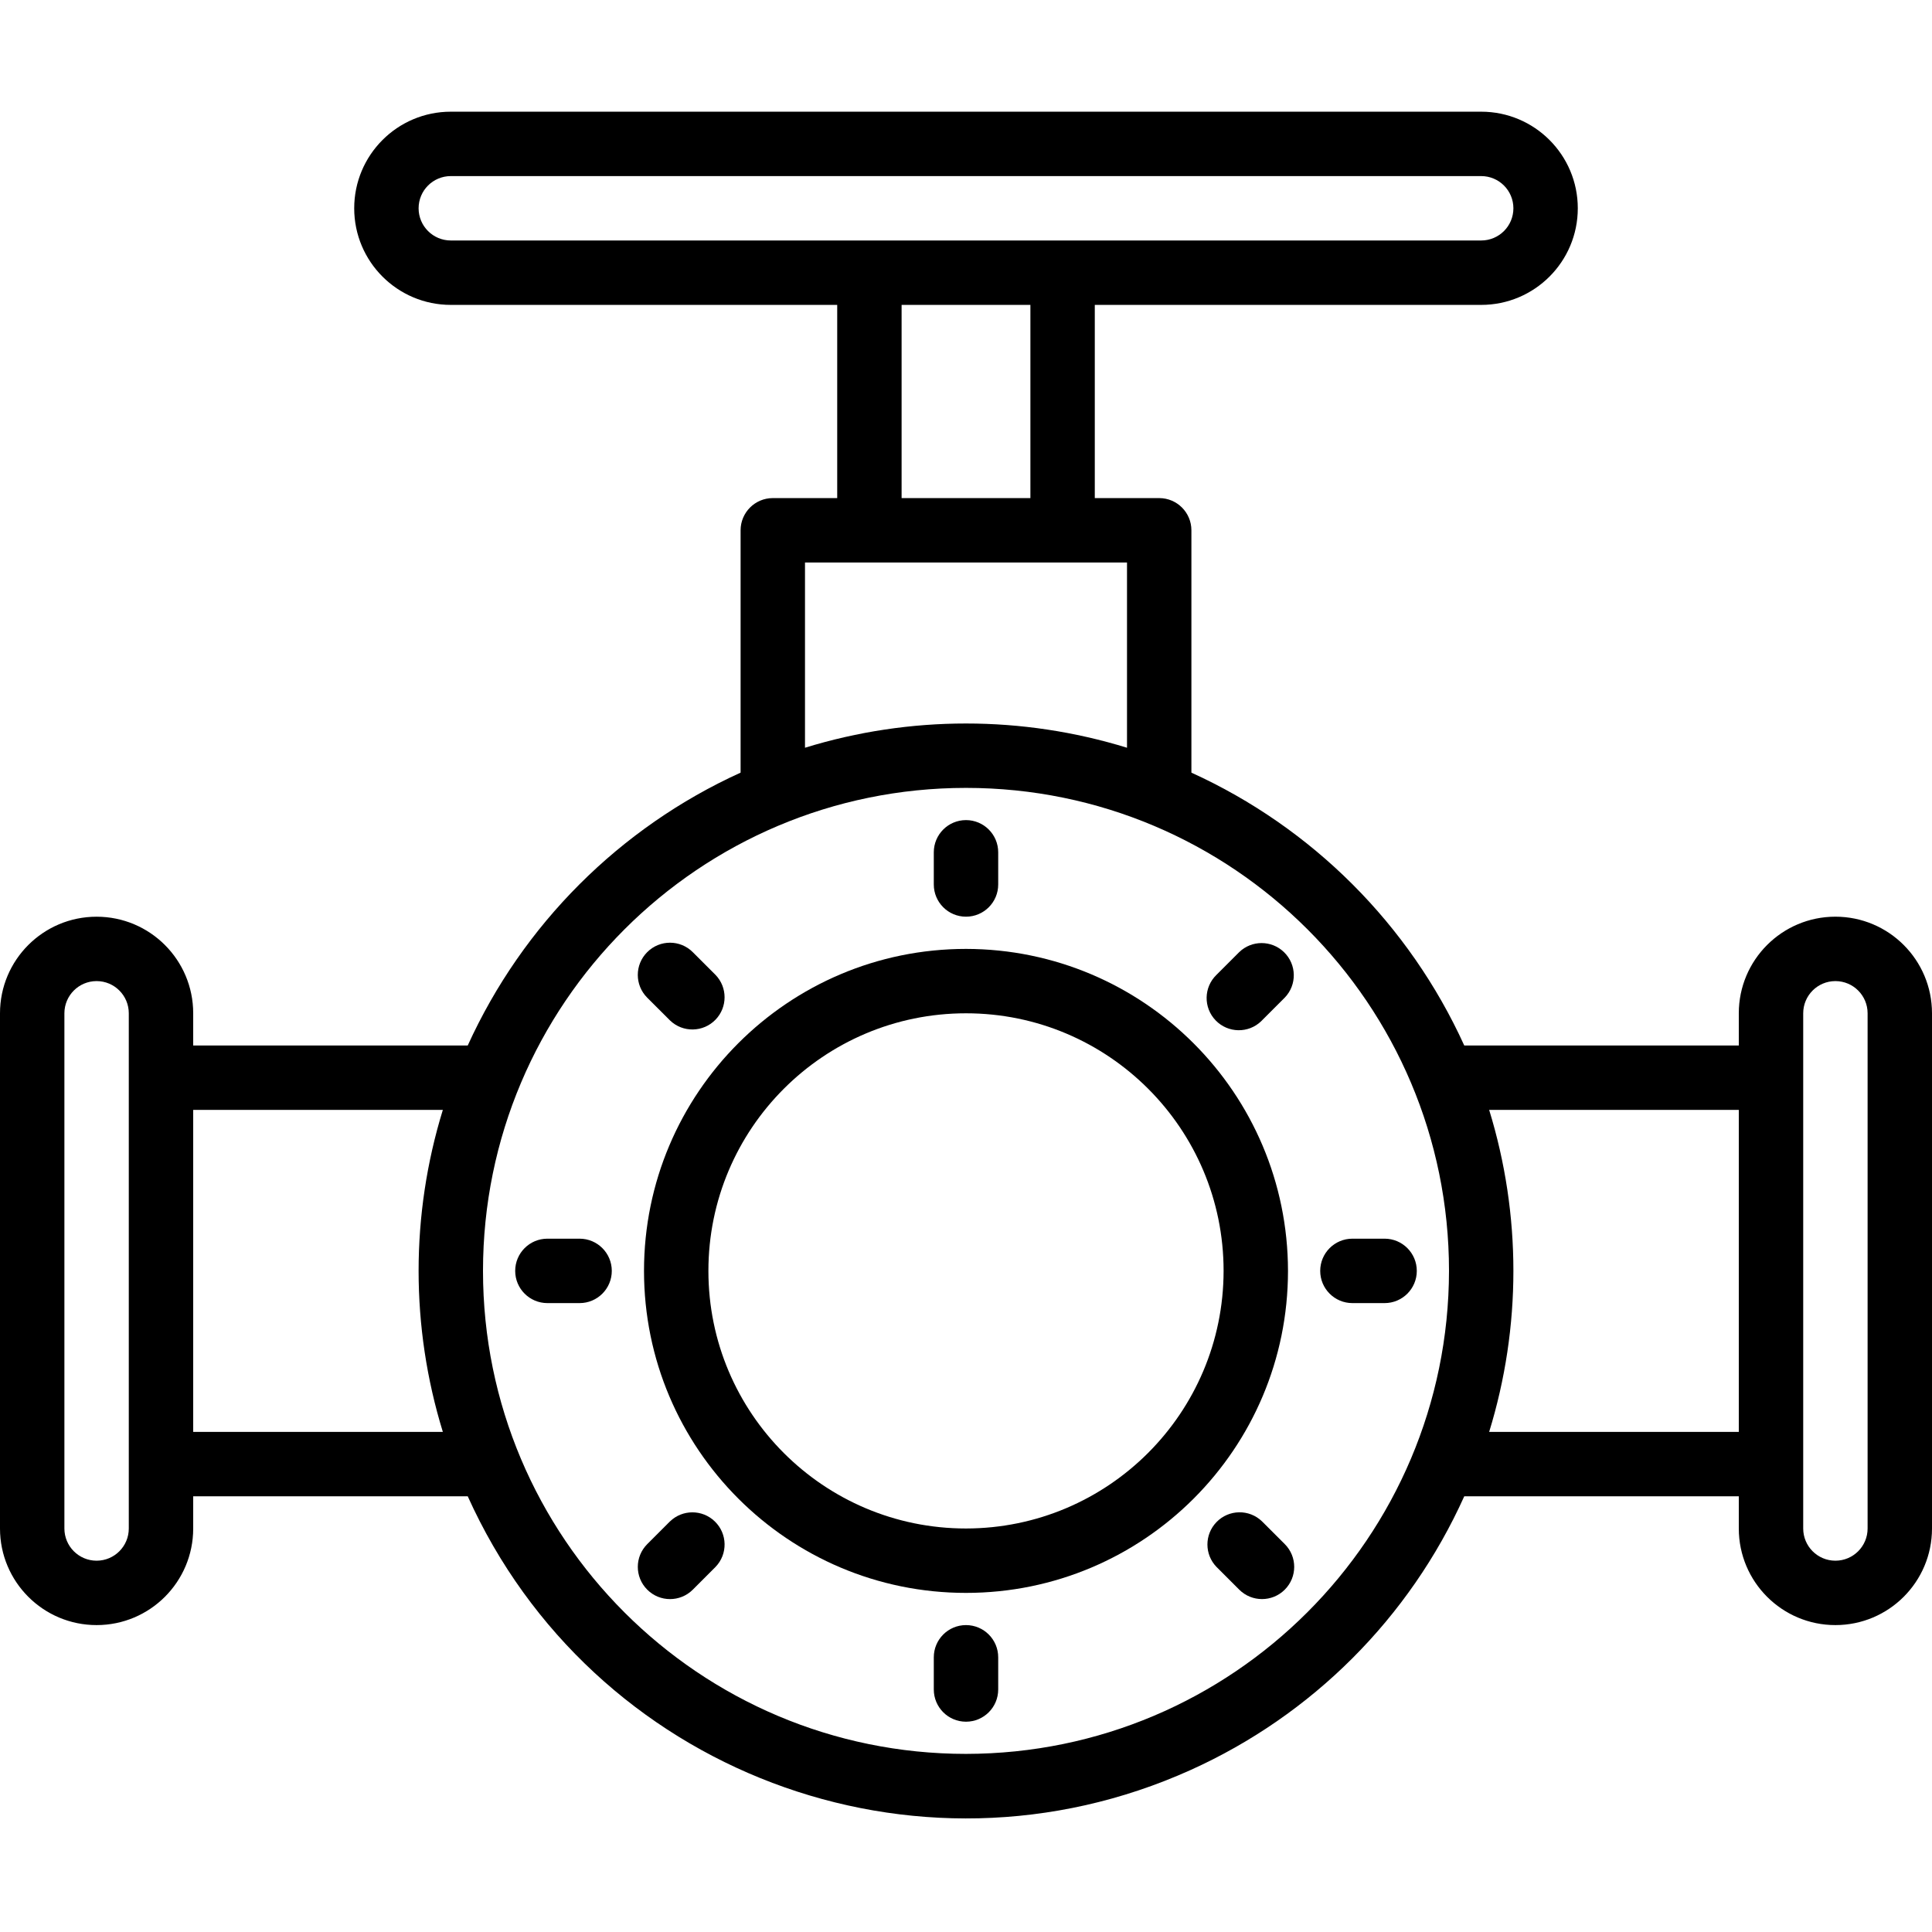
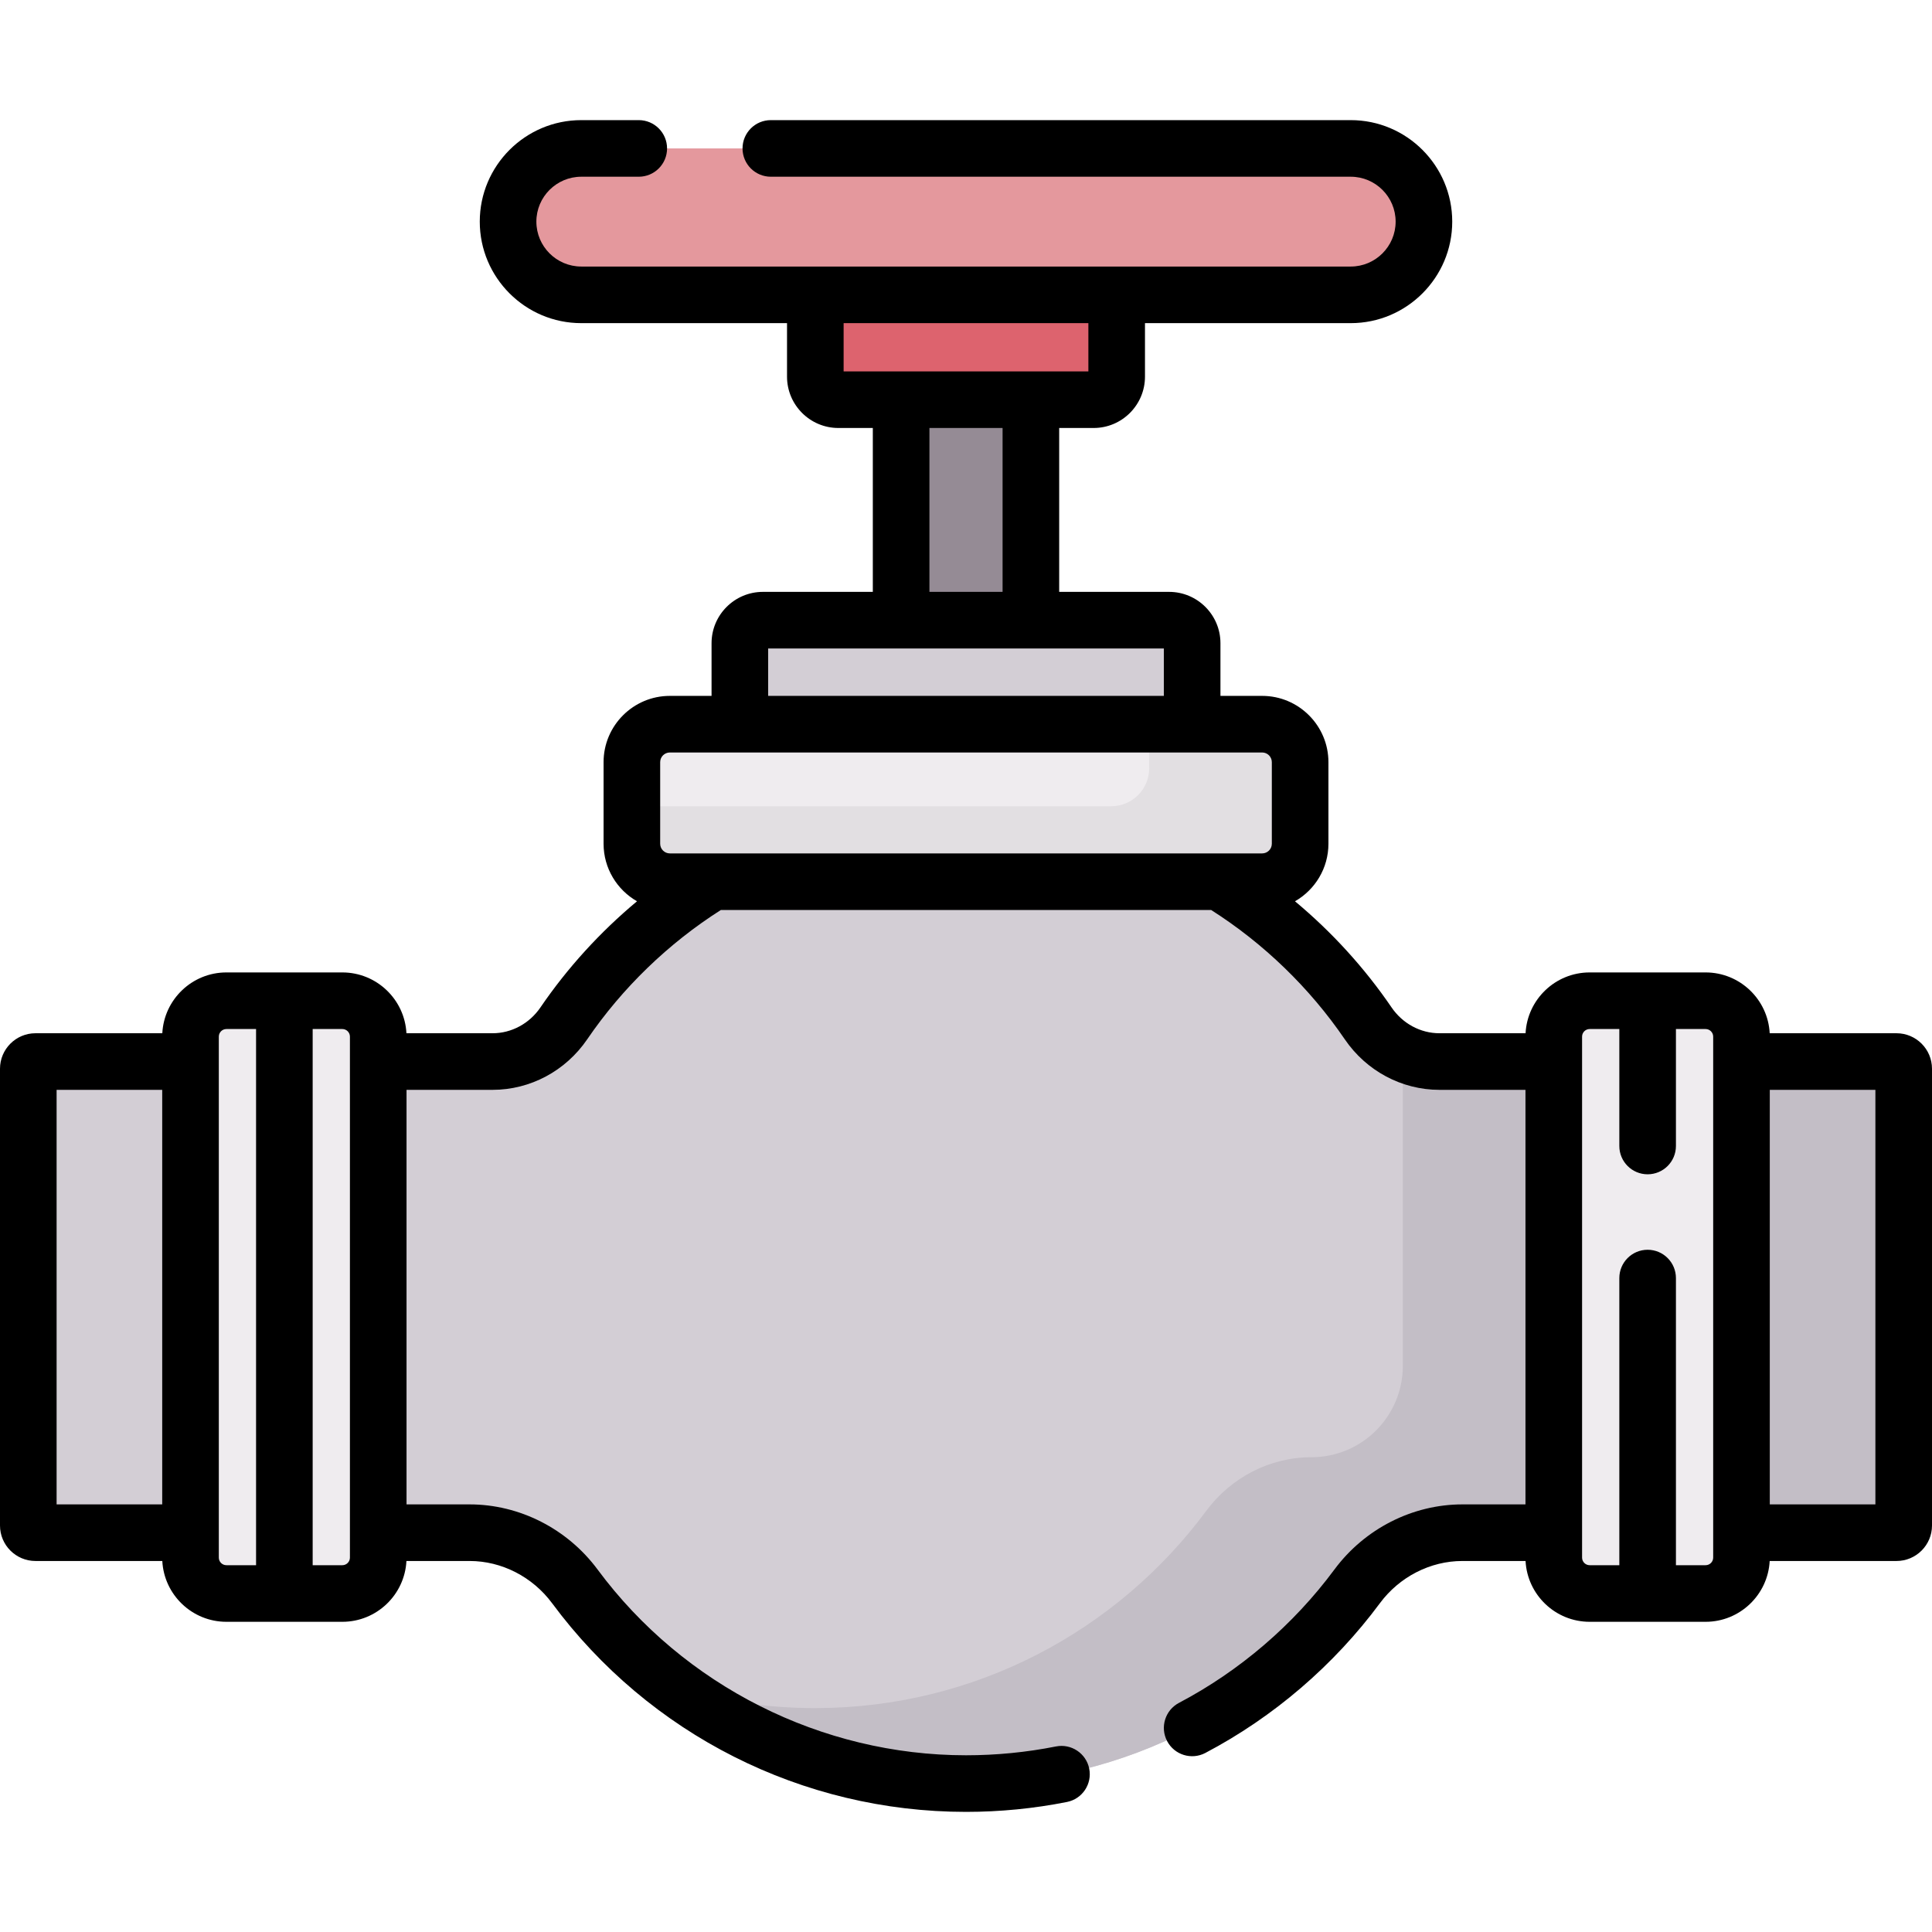
- <svg xmlns="http://www.w3.org/2000/svg" height="640pt" version="1.1" viewBox="0 -37 640 640" width="640pt">
-   <g id="surface1">
-     <path d="M 320 277.336 C 261.09 277.336 213.336 325.086 213.336 384 C 213.336 442.91 261.09 490.668 320 490.668 C 378.91 490.668 426.664 442.91 426.664 384 C 426.602 325.117 378.883 277.398 320 277.336 Z M 320 469.332 C 272.871 469.332 234.668 431.129 234.668 384 C 234.668 336.871 272.871 298.668 320 298.668 C 367.129 298.668 405.332 336.871 405.332 384 C 405.277 431.102 367.105 469.281 320 469.332 Z M 320 469.332 " style=" stroke:none;fill-rule:nonzero;fill:rgb(0%,0%,0%);fill-opacity:1;" />
-     <path d="M 320 266.664 C 325.891 266.664 330.668 261.891 330.668 256 L 330.668 245.332 C 330.668 239.445 325.891 234.668 320 234.668 C 314.109 234.668 309.332 239.445 309.332 245.332 L 309.332 256 C 309.332 261.891 314.109 266.664 320 266.664 Z M 320 266.664 " style=" stroke:none;fill-rule:nonzero;fill:rgb(0%,0%,0%);fill-opacity:1;" />
-     <path d="M 410.508 278.398 L 402.965 285.941 C 398.73 290.035 398.613 296.789 402.703 301.023 C 406.797 305.258 413.551 305.375 417.789 301.285 C 417.875 301.203 417.965 301.113 418.047 301.023 L 425.59 293.48 C 429.684 289.242 429.566 282.492 425.328 278.398 C 421.195 274.406 414.641 274.406 410.508 278.398 Z M 410.508 278.398 " style=" stroke:none;fill-rule:nonzero;fill:rgb(0%,0%,0%);fill-opacity:1;" />
-     <path d="M 458.668 373.328 L 448 373.328 C 442.109 373.328 437.336 378.109 437.336 384 C 437.336 389.891 442.109 394.668 448 394.668 L 458.668 394.668 C 464.555 394.668 469.332 389.891 469.332 384 C 469.332 378.109 464.555 373.328 458.668 373.328 Z M 458.668 373.328 " style=" stroke:none;fill-rule:nonzero;fill:rgb(0%,0%,0%);fill-opacity:1;" />
-     <path d="M 418.047 466.961 C 413.812 462.871 407.055 462.988 402.965 467.227 C 398.977 471.363 398.977 477.914 402.965 482.047 L 410.508 489.59 C 414.672 493.754 421.426 493.758 425.594 489.594 C 429.762 485.43 429.766 478.676 425.602 474.508 Z M 418.047 466.961 " style=" stroke:none;fill-rule:nonzero;fill:rgb(0%,0%,0%);fill-opacity:1;" />
-     <path d="M 320 501.332 C 314.109 501.332 309.332 506.109 309.332 512 L 309.332 522.664 C 309.332 528.559 314.109 533.336 320 533.336 C 325.891 533.336 330.668 528.559 330.668 522.664 L 330.668 512 C 330.668 506.109 325.891 501.332 320 501.332 Z M 320 501.332 " style=" stroke:none;fill-rule:nonzero;fill:rgb(0%,0%,0%);fill-opacity:1;" />
-     <path d="M 221.953 466.961 L 214.41 474.508 C 210.242 478.672 210.238 485.426 214.406 489.594 C 218.57 493.758 225.328 493.766 229.492 489.602 L 237.035 482.055 C 241.129 477.82 241.012 471.07 236.773 466.977 C 232.641 462.984 226.086 462.984 221.953 466.977 Z M 221.953 466.961 " style=" stroke:none;fill-rule:nonzero;fill:rgb(0%,0%,0%);fill-opacity:1;" />
-     <path d="M 192 373.328 L 181.332 373.328 C 175.438 373.328 170.664 378.109 170.664 384 C 170.664 389.891 175.438 394.668 181.332 394.668 L 192 394.668 C 197.891 394.668 202.664 389.891 202.664 384 C 202.664 378.109 197.891 373.328 192 373.328 Z M 192 373.328 " style=" stroke:none;fill-rule:nonzero;fill:rgb(0%,0%,0%);fill-opacity:1;" />
-     <path d="M 221.953 301.035 C 226.188 305.125 232.945 305.008 237.035 300.773 C 241.023 296.641 241.023 290.082 237.035 285.953 L 229.492 278.414 C 225.328 274.242 218.574 274.242 214.406 278.402 C 210.238 282.57 210.234 289.328 214.398 293.492 Z M 221.953 301.035 " style=" stroke:none;fill-rule:nonzero;fill:rgb(0%,0%,0%);fill-opacity:1;" />
-     <path d="M 608 266.664 C 590.328 266.664 576 280.992 576 298.668 L 576 309.332 L 485.055 309.332 C 466.832 269.277 434.723 237.168 394.668 218.945 L 394.668 138.668 C 394.668 132.773 389.891 128 384 128 L 362.664 128 L 362.664 64 L 490.664 64 C 508.34 64 522.664 49.672 522.664 32 C 522.664 14.328 508.34 0 490.664 0 L 149.332 0 C 131.66 0 117.336 14.328 117.336 32 C 117.336 49.672 131.66 64 149.332 64 L 277.336 64 L 277.336 128 L 256 128 C 250.109 128 245.332 132.777 245.332 138.668 L 245.332 218.945 C 205.273 237.168 173.168 269.277 154.941 309.336 L 64 309.336 L 64 298.668 C 64 280.996 49.672 266.672 32 266.672 C 14.328 266.672 0 280.992 0 298.668 L 0 469.332 C 0 487.008 14.328 501.332 32 501.332 C 49.672 501.332 64 487.008 64 469.332 L 64 458.668 L 154.945 458.668 C 196.016 549.824 303.207 590.43 394.367 549.355 C 434.648 531.207 466.906 498.949 485.055 458.668 L 576 458.668 L 576 469.332 C 576 487.008 590.328 501.332 608 501.332 C 625.672 501.332 640 487.008 640 469.332 L 640 298.668 C 640 280.992 625.672 266.664 608 266.664 Z M 138.668 32 C 138.668 26.109 143.441 21.332 149.332 21.332 L 490.664 21.332 C 496.559 21.332 501.332 26.109 501.332 32 C 501.332 37.891 496.559 42.664 490.664 42.664 L 149.332 42.664 C 143.441 42.664 138.668 37.891 138.668 32 Z M 298.668 64 L 341.332 64 L 341.332 128 L 298.668 128 Z M 266.664 149.332 L 373.336 149.332 L 373.336 210.699 C 338.586 199.992 301.414 199.992 266.664 210.699 Z M 42.664 469.332 C 42.664 475.227 37.891 480 32 480 C 26.109 480 21.332 475.227 21.332 469.332 L 21.332 298.668 C 21.332 292.773 26.109 288 32 288 C 37.891 288 42.664 292.773 42.664 298.668 Z M 64 437.336 L 64 330.664 L 146.699 330.664 C 135.992 365.414 135.992 402.582 146.699 437.336 Z M 320 544 C 231.637 544 160 472.363 160 384 C 160 295.633 231.637 224 320 224 C 408.363 224 480 295.633 480 384 C 479.902 472.324 408.324 543.902 320 544 Z M 493.301 437.336 C 504.008 402.582 504.008 365.414 493.301 330.664 L 576 330.664 L 576 437.336 Z M 618.668 469.332 C 618.668 475.227 613.891 480 608 480 C 602.109 480 597.336 475.227 597.336 469.332 L 597.336 298.668 C 597.336 292.773 602.109 288 608 288 C 613.891 288 618.668 292.773 618.668 298.668 Z M 618.668 469.332 " style=" stroke:none;fill-rule:nonzero;fill:rgb(0%,0%,0%);fill-opacity:1;" />
-   </g>
+ <svg xmlns="http://www.w3.org/2000/svg" id="Capa_1" enable-background="new 0 0 512 512" height="512" viewBox="0 0 512 512" width="512">
+   <path d="m461.51 406.179h41.09c1.05 0 1.9-.851 1.9-1.9v-121.058c0-1.05-.851-1.9-1.9-1.9h-41.09z" fill="#c3bec6" />
+   <path d="m50.49 406.179h-41.09c-1.05 0-1.9-.851-1.9-1.9v-121.058c0-1.05.851-1.9 1.9-1.9h41.09z" fill="#d3ced5" />
+   <path d="m451.999 422.295h-30.721c-5.253 0-9.511-4.258-9.511-9.511v-138.068c0-5.253 4.258-9.511 9.511-9.511h30.721c5.253 0 9.511 4.258 9.511 9.511v138.068c0 5.253-4.258 9.511-9.511 9.511z" fill="#efecef" />
+   <path d="m167.454 223.6v-21.621c0-5.557 4.505-10.062 10.062-10.062h156.968c5.557 0 10.062 4.505 10.062 10.062v21.621c0 5.557-4.505 10.062-10.062 10.062h-156.968c-5.557 0-10.062-4.505-10.062-10.062z" fill="#efecef" />
+   <path d="m334.484 191.917h-29.938v11.683c0 5.557-4.505 10.062-10.062 10.062h-127.03v9.938c0 5.557 4.505 10.062 10.062 10.062h156.968c5.557 0 10.062-4.505 10.062-10.062v-21.621c0-5.557-4.505-10.062-10.062-10.062z" fill="#e2dfe2" />
+   <path d="m60.001 422.295h30.722c5.253 0 9.511-4.258 9.511-9.511v-138.068c0-5.253-4.258-9.511-9.511-9.511h-30.722c-5.253 0-9.511 4.258-9.511 9.511v138.068c0 5.253 4.258 9.511 9.511 9.511z" fill="#efecef" />
+   <path d="m315.931 191.917h-119.862v-21.46c0-3.372 2.733-6.105 6.105-6.105h107.652c3.371 0 6.105 2.733 6.105 6.105z" fill="#d3ced5" />
+   <path d="m216.069 78.136h79.861v21.68c0 3.372-2.733 6.105-6.105 6.105h-67.652c-3.372 0-6.105-2.733-6.105-6.105v-21.68z" fill="#dd636e" />
+   <path d="m238.807 105.921h34.386v58.432h-34.386z" fill="#958b95" />
+   <path d="m357.955 39.334h-203.91c-10.715 0-19.401 8.686-19.401 19.401s8.686 19.401 19.401 19.401h203.911c10.715 0 19.401-8.686 19.401-19.401s-8.687-19.401-19.402-19.401z" fill="#e4989d" />
+   <path d="m381.466 281.321c-7.593 0-14.609-3.847-18.887-10.12-10.326-15.14-23.793-27.965-39.464-37.54h-134.23c-15.671 9.574-29.138 22.4-39.464 37.54-4.278 6.272-11.295 10.12-18.887 10.12h-30.3v124.858h24.222c11.044 0 21.321 5.367 27.895 14.24 23.486 31.699 61.168 52.246 103.649 52.246s80.162-20.548 103.649-52.246c6.575-8.873 16.851-14.24 27.895-14.24h24.222v-124.858z" fill="#d3ced5" />
+   <path d="m381.466 281.321c-3.416 0-6.715-.779-9.7-2.207v82.843c0 13.378-10.845 24.222-24.222 24.222-11.044 0-21.321 5.367-27.895 14.24-23.486 31.699-61.168 52.246-103.649 52.246-12.758 0-25.083-1.854-36.721-5.306 21.437 15.9 47.981 25.306 76.721 25.306 42.481 0 80.162-20.548 103.649-52.246 6.575-8.873 16.851-14.24 27.895-14.24h24.222v-124.858z" fill="#c3bec6" />
+   <path d="m502.6 273.821h-33.612c-.467-8.966-7.909-16.117-16.988-16.117h-30.722c-9.08 0-16.521 7.151-16.987 16.117h-22.823c-5.023 0-9.768-2.559-12.691-6.846-7.137-10.464-15.814-19.979-25.589-28.125 5.289-3.03 8.86-8.73 8.86-15.25v-21.621c0-9.684-7.878-17.562-17.562-17.562h-11.054v-13.96c0-7.501-6.103-13.604-13.604-13.604h-29.133v-43.432h9.133c7.502 0 13.604-6.103 13.604-13.604v-14.181h54.524c14.833 0 26.901-12.068 26.901-26.901s-12.068-26.901-26.901-26.901h-153.678c-4.143 0-7.5 3.358-7.5 7.5s3.357 7.5 7.5 7.5h153.677c6.563 0 11.901 5.339 11.901 11.901s-5.339 11.901-11.901 11.901c-23.873 0-180.553 0-203.91 0-6.563 0-11.901-5.339-11.901-11.901s5.339-11.901 11.901-11.901h15.233c4.143 0 7.5-3.358 7.5-7.5s-3.357-7.5-7.5-7.5h-15.233c-14.833 0-26.901 12.068-26.901 26.901s12.068 26.901 26.901 26.901h54.524v14.181c0 7.501 6.103 13.604 13.604 13.604h9.133v43.432h-29.133c-7.502 0-13.604 6.103-13.604 13.604v13.96h-11.054c-9.684 0-17.562 7.878-17.562 17.562v21.621c0 6.52 3.571 12.221 8.86 15.25-9.775 8.146-18.453 17.661-25.589 28.125-2.924 4.287-7.668 6.846-12.691 6.846h-22.823c-.467-8.966-7.908-16.117-16.987-16.117h-30.722c-9.08 0-16.522 7.151-16.988 16.117h-33.613c-5.184 0-9.4 4.217-9.4 9.4v121.057c0 5.184 4.217 9.4 9.4 9.4h33.612c.467 8.966 7.909 16.117 16.988 16.117h30.722c9.08 0 16.521-7.151 16.987-16.117h16.746c8.494 0 16.67 4.189 21.869 11.205 25.736 34.736 66.246 55.283 109.676 55.283 9.006 0 18.011-.884 26.765-2.626 4.063-.809 6.7-4.757 5.892-8.82-.809-4.062-4.759-6.701-8.819-5.891-7.793 1.551-15.813 2.337-23.837 2.337-38.297 0-74.791-18.397-97.623-49.212-8.016-10.817-20.696-17.275-33.921-17.275h-16.722v-109.858h22.799c9.986 0 19.363-5.007 25.084-13.394 9.286-13.615 21.5-25.427 35.412-34.266h129.941c13.912 8.839 26.126 20.65 35.412 34.266 5.721 8.387 15.098 13.394 25.084 13.394h22.799v109.858h-16.722c-13.225 0-25.905 6.458-33.922 17.275-10.851 14.645-25.09 26.859-41.179 35.323-3.665 1.929-5.074 6.464-3.146 10.129 1.929 3.667 6.466 5.073 10.13 3.146 18.071-9.507 34.063-23.224 46.246-39.668 5.2-7.017 13.376-11.206 21.87-11.206h16.746c.467 8.966 7.908 16.117 16.987 16.117h30.722c9.08 0 16.522-7.151 16.988-16.117h33.614c5.184 0 9.4-4.217 9.4-9.4v-121.057c0-5.183-4.217-9.4-9.4-9.4zm-487.6 15h27.989v109.858h-27.989zm42.989 123.963c0-19.621 0-118.063 0-138.069 0-1.109.902-2.011 2.012-2.011h7.86v142.091h-7.86c-1.109 0-2.012-.902-2.012-2.011zm34.744 0c0 1.109-.902 2.011-2.011 2.011h-7.861v-142.091h7.861c1.108 0 2.011.902 2.011 2.011zm130.836-327.148h64.861v12.785c-20.658 0-45.993 0-64.861 0zm22.738 27.785h19.387v43.432h-19.387zm-42.738 58.432h104.861v12.564h-104.861zm-26.053 54.309c-1.412 0-2.562-1.149-2.562-2.562v-21.621c0-1.413 1.149-2.562 2.562-2.562h156.969c1.412 0 2.562 1.149 2.562 2.562v21.621c0 1.413-1.149 2.562-2.562 2.562-35.468 0-121.424 0-156.969 0zm276.495 186.622c0 1.109-.902 2.011-2.012 2.011h-7.86v-76.094c0-4.142-3.357-7.5-7.5-7.5s-7.5 3.358-7.5 7.5v76.094h-7.861c-1.108 0-2.011-.902-2.011-2.011v-138.069c0-1.109.902-2.011 2.011-2.011h7.861v30.997c0 4.142 3.357 7.5 7.5 7.5s7.5-3.358 7.5-7.5v-30.997h7.86c1.109 0 2.012.902 2.012 2.011zm42.989-14.105h-27.989v-109.858h27.989z" />
</svg>
